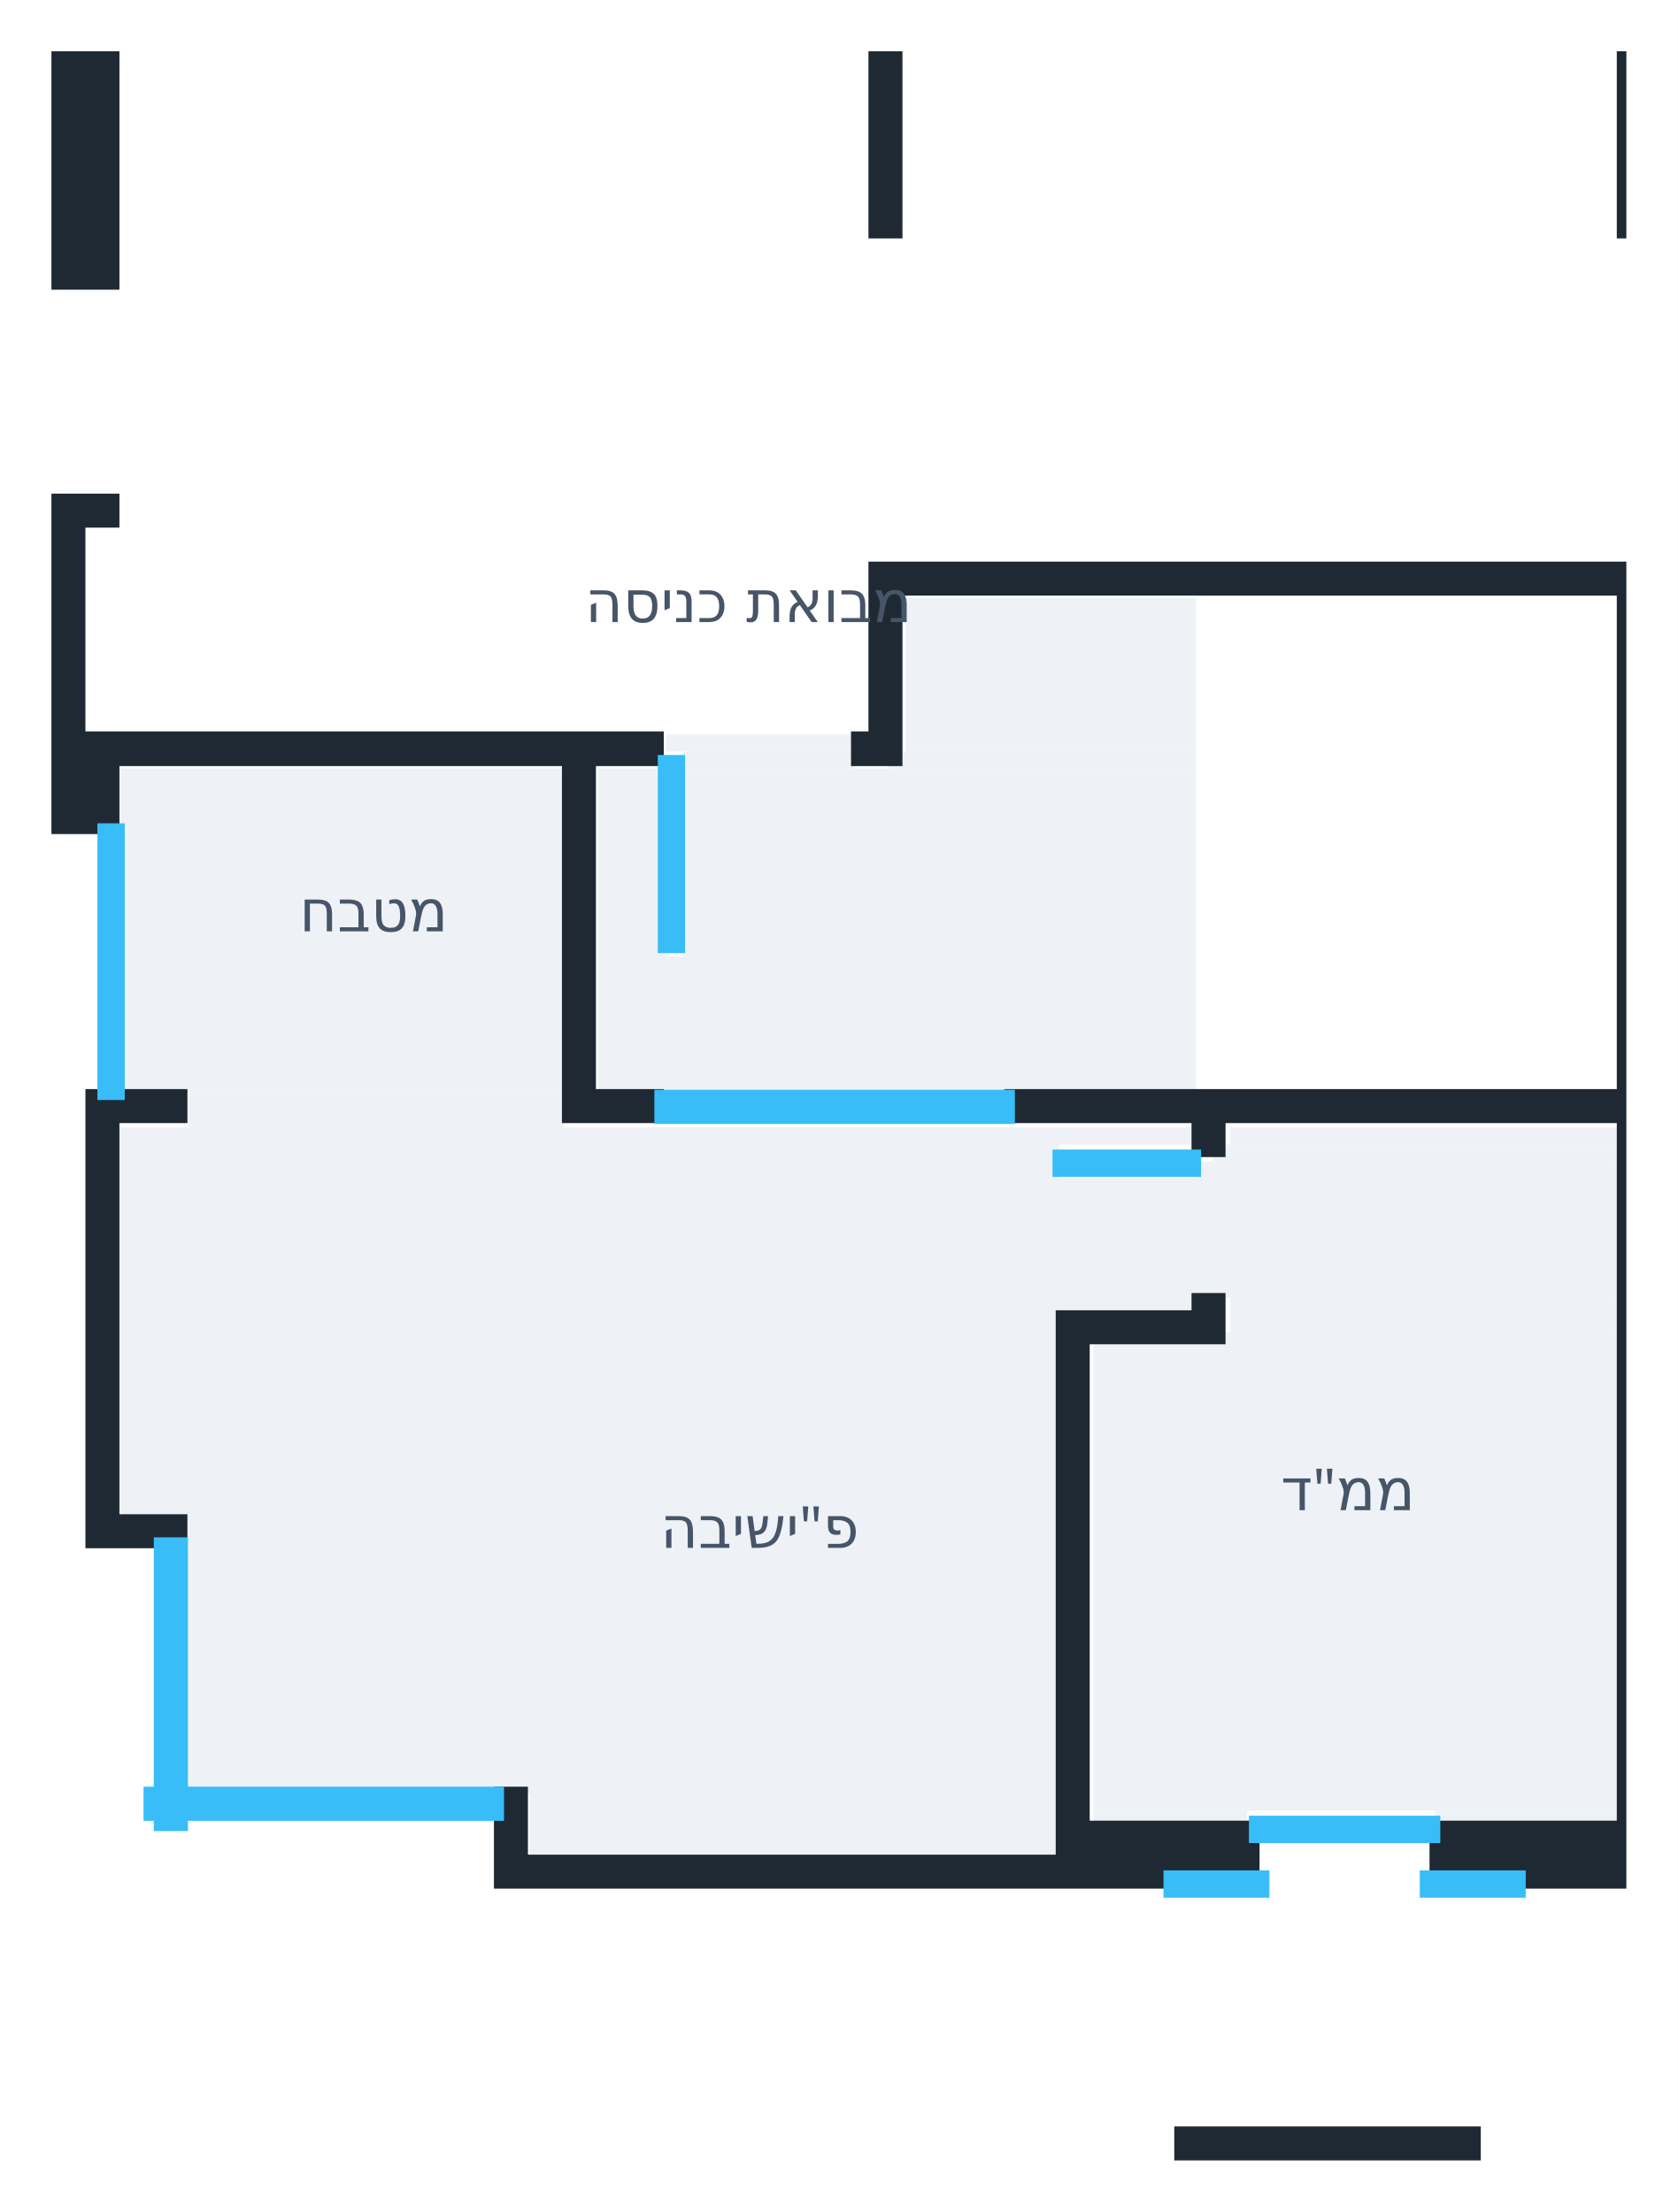
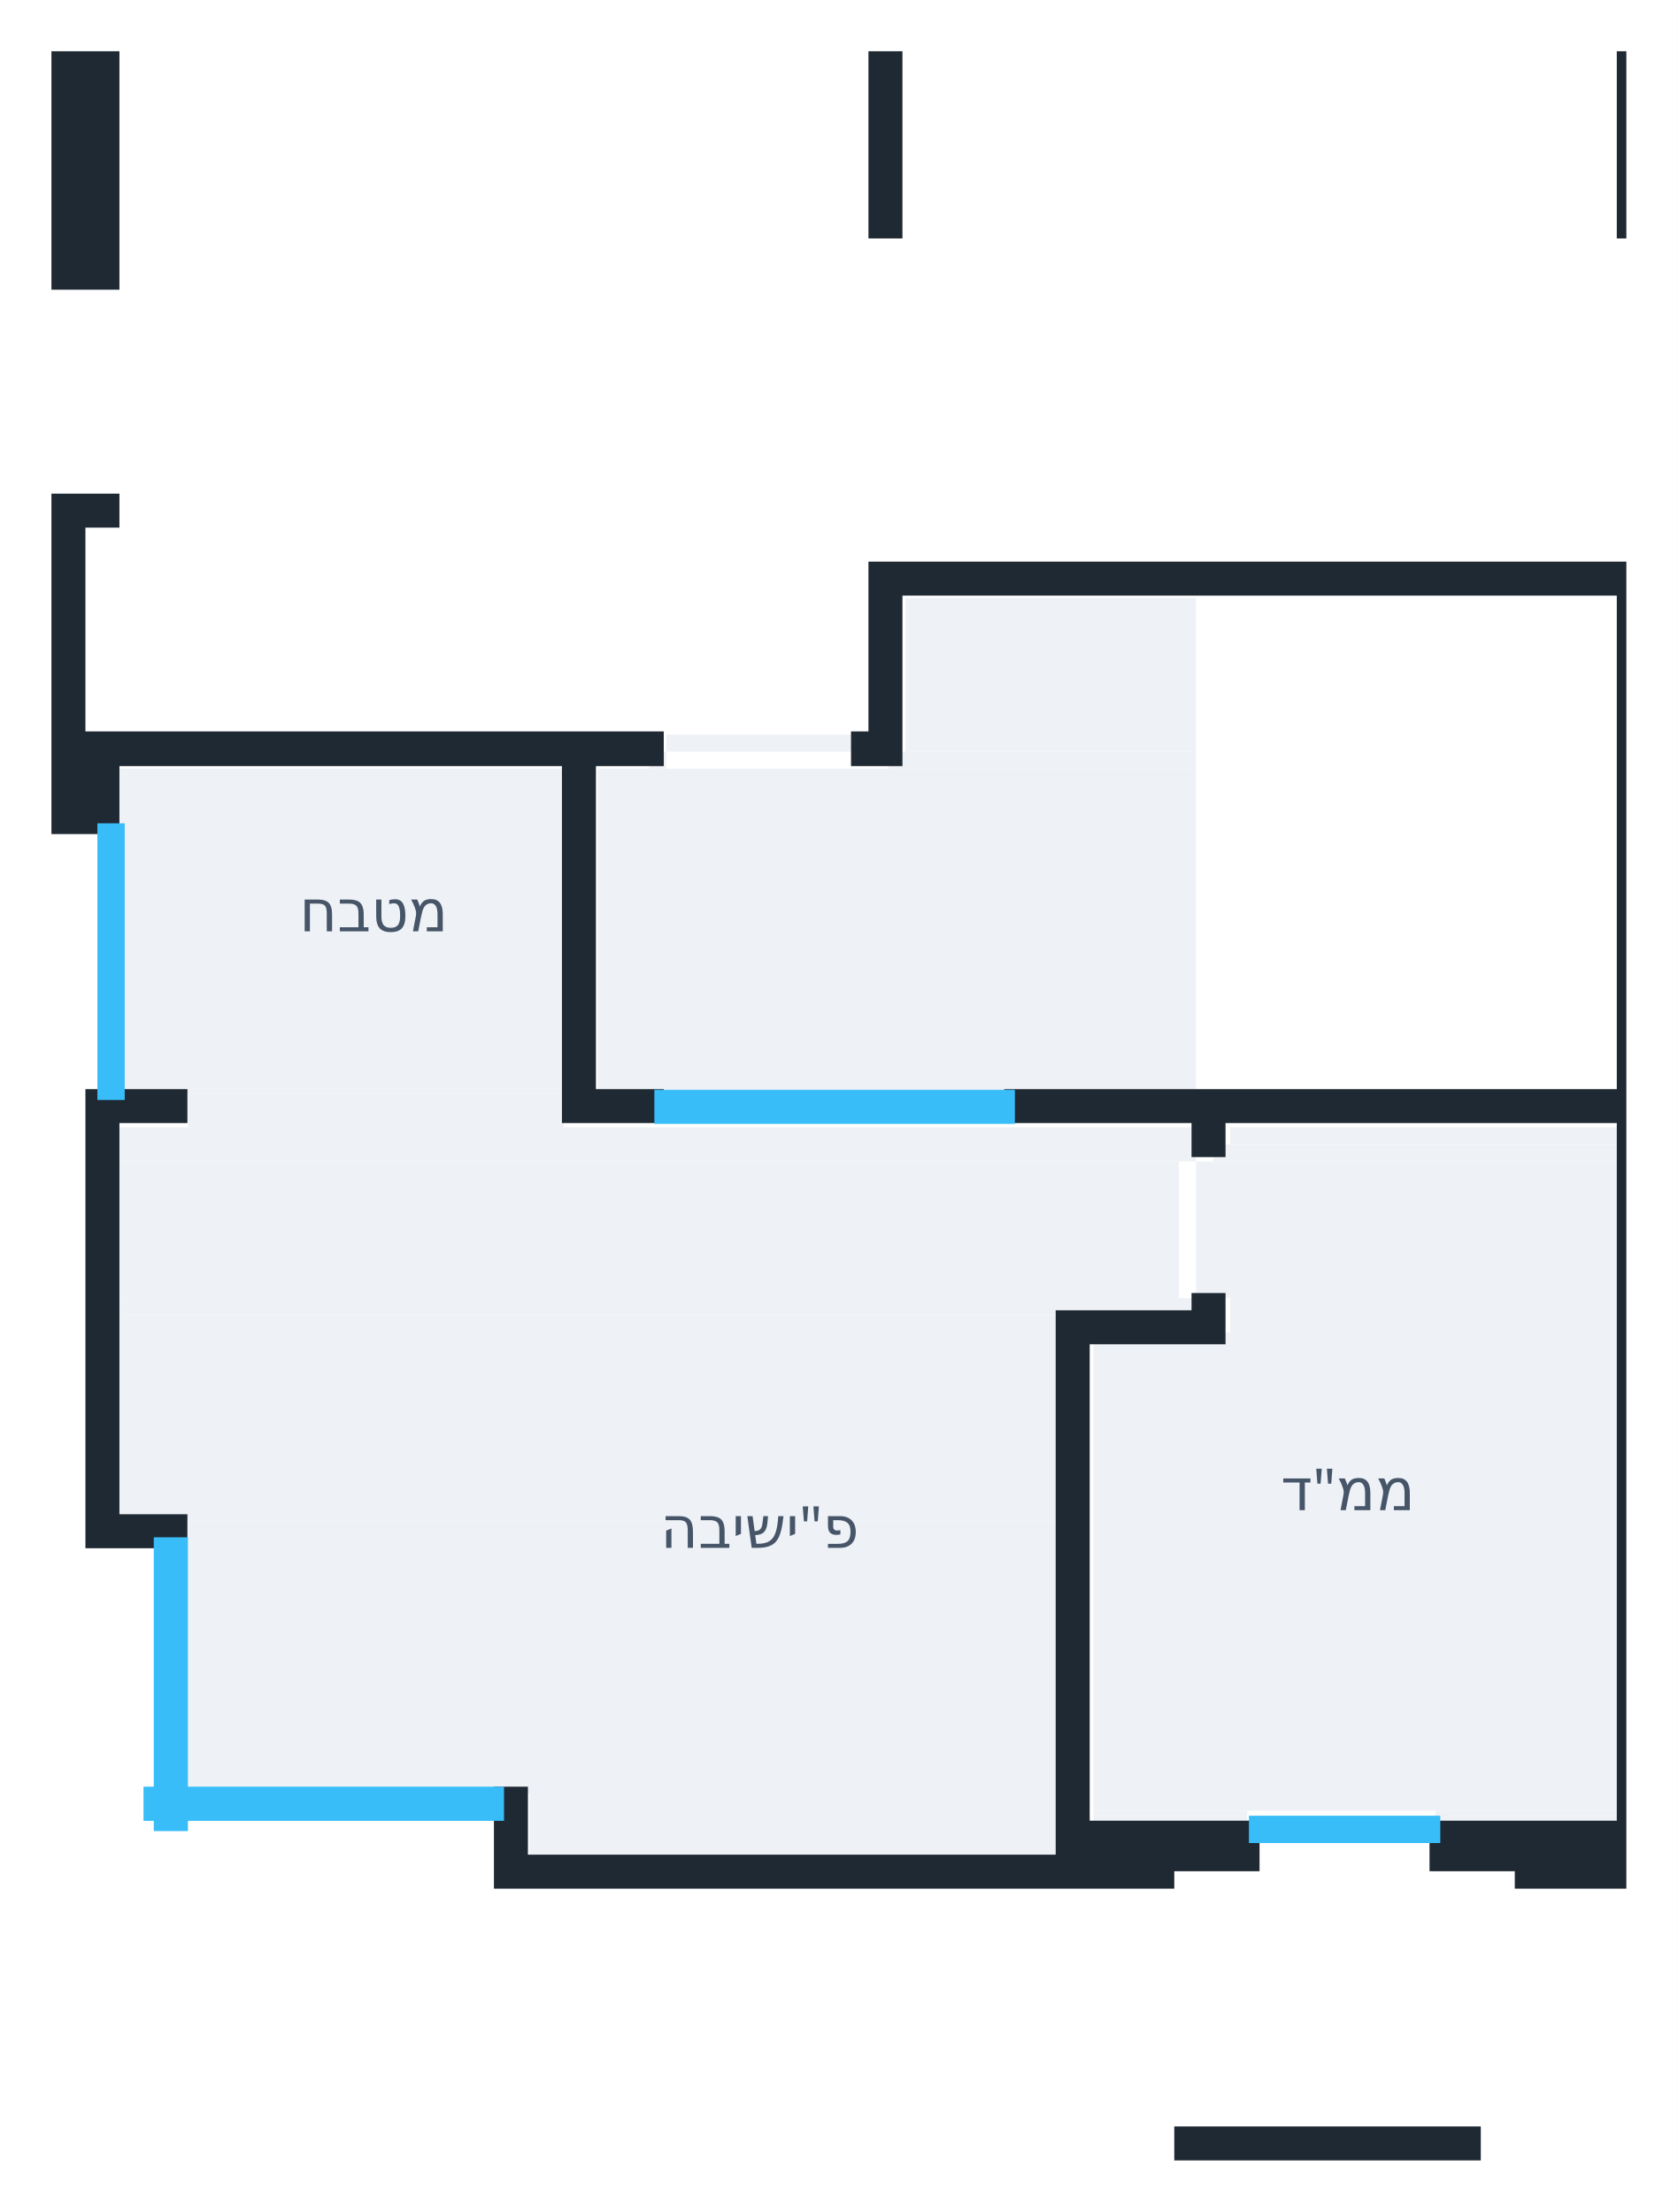
<svg xmlns="http://www.w3.org/2000/svg" viewBox="20 279 982 1295" width="982" height="1295">
  <rect x="20" y="279" width="982" height="1295" fill="#fff" />
  <rect x="550" y="629" width="170" height="90" fill="#eef2f6" />
  <rect x="410" y="709" width="110" height="10" fill="#eef2f6" />
-   <rect x="420" y="719" width="100" height="10" fill="#eef2f6" />
+   <rect x="400" y="719" width="10" height="10" fill="#eef2f6" />
  <rect x="540" y="719" width="180" height="10" fill="#eef2f6" />
-   <rect x="370" y="729" width="40" height="110" fill="#eef2f6" />
-   <rect x="420" y="729" width="300" height="110" fill="#eef2f6" />
-   <rect x="370" y="839" width="350" height="80" fill="#eef2f6" />
+   <rect x="370" y="729" width="350" height="190" fill="#eef2f6" />
  <rect x="90" y="729" width="260" height="190" fill="#eef2f6" />
  <rect x="130" y="919" width="220" height="20" fill="#eef2f6" />
-   <rect x="90" y="939" width="550" height="230" fill="#eef2f6" />
+   <rect x="90" y="939" width="630" height="20" fill="#eef2f6" />
+   <rect x="90" y="959" width="620" height="80" fill="#eef2f6" />
+   <rect x="90" y="1039" width="630" height="10" fill="#eef2f6" />
+   <rect x="90" y="1049" width="550" height="120" fill="#eef2f6" />
  <rect x="130" y="1169" width="510" height="160" fill="#eef2f6" />
  <rect x="330" y="1329" width="310" height="40" fill="#eef2f6" />
-   <rect x="640" y="939" width="80" height="10" fill="#eef2f6" />
  <rect x="740" y="939" width="230" height="10" fill="#eef2f6" />
  <rect x="730" y="949" width="240" height="10" fill="#eef2f6" />
-   <rect x="720" y="959" width="250" height="10" fill="#eef2f6" />
-   <rect x="640" y="969" width="330" height="70" fill="#eef2f6" />
-   <rect x="640" y="1039" width="80" height="10" fill="#eef2f6" />
+   <rect x="720" y="959" width="250" height="80" fill="#eef2f6" />
  <rect x="740" y="1039" width="230" height="20" fill="#eef2f6" />
  <rect x="660" y="1059" width="310" height="280" fill="#eef2f6" />
  <rect x="660" y="1339" width="90" height="10" fill="#eef2f6" />
  <rect x="860" y="1339" width="110" height="10" fill="#eef2f6" />
  <path d="M971.9 607.8L528.3 607.8L528.3 707.2L518.1 707.2L518.1 727.5L548.2 727.5L548.2 627.7L966.3 627.7L966.3 916.6L607.8 916.6L607.8 936.5L717.4 936.5L717.4 956.4L737.3 956.4L737.3 936.5L966.3 936.5L966.3 1344.9L856.7 1344.9L856.7 1374.5L906.6 1374.5L906.6 1384.7L971.9 1384.7ZM886.7 1543.8L707.3 1543.8L707.3 1523.9L886.7 1523.9ZM657.8 1344.9L657.8 1066L737.3 1066L737.3 1036L717.4 1036L717.4 1046.1L637.9 1046.1L637.9 1364.8L329 1364.8L329 1325L309.1 1325L309.1 1384.7L707.3 1384.7L707.3 1374.5L757.2 1374.5L757.2 1344.9L657.8 1344.9ZM70 1185.4L129.7 1185.4L129.7 1165.5L89.9 1165.5L89.9 936.5L129.7 936.5L129.7 916.6L70 916.6L70 1185.4ZM50.1 767.3L89.9 767.3L89.9 727.5L348.9 727.5L348.9 936.5L408.5 936.5L408.5 916.6L368.8 916.6L368.8 727.5L408.5 727.5L408.5 707.2L70 707.2L70 587.9L89.9 587.9L89.9 568L50.1 568L50.1 767.3ZM89.9 448.6L50.1 448.6L50.1 309L89.9 309ZM528.3 309L548.2 309L548.2 418.6L528.3 418.6ZM971.9 309L966.3 309L966.3 418.6L971.9 418.6Z" fill="#1f2933" />
  <rect x="104" y="1325" width="211" height="20" fill="#38bdf8" />
  <rect x="110" y="1179" width="20" height="172" fill="#38bdf8" />
  <rect x="751" y="1342" width="112" height="16" fill="#38bdf8" />
-   <rect x="851" y="1374" width="62" height="16" fill="#38bdf8" />
-   <rect x="701" y="1374" width="62" height="16" fill="#38bdf8" />
  <rect x="77" y="761" width="16" height="162" fill="#38bdf8" />
-   <rect x="636" y="952" width="87" height="16" fill="#38bdf8" />
-   <rect x="405" y="721" width="16" height="116" fill="#38bdf8" />
  <rect x="403" y="917" width="211" height="20" fill="#38bdf8" />
  <text x="238.734" y="824.232" font-size="34" text-anchor="middle" fill="#475569" font-family="sans-serif">מטבח</text>
  <text x="464.61" y="1185.198" font-size="34" text-anchor="middle" fill="#475569" font-family="sans-serif">פ"ישיבה</text>
  <text x="808.939" y="1163.135" font-size="34" text-anchor="middle" fill="#475569" font-family="sans-serif">ממ"ד</text>
-   <text x="458.099" y="643.206" font-size="34" text-anchor="middle" fill="#475569" font-family="sans-serif">מבואת כניסה</text>
</svg>
